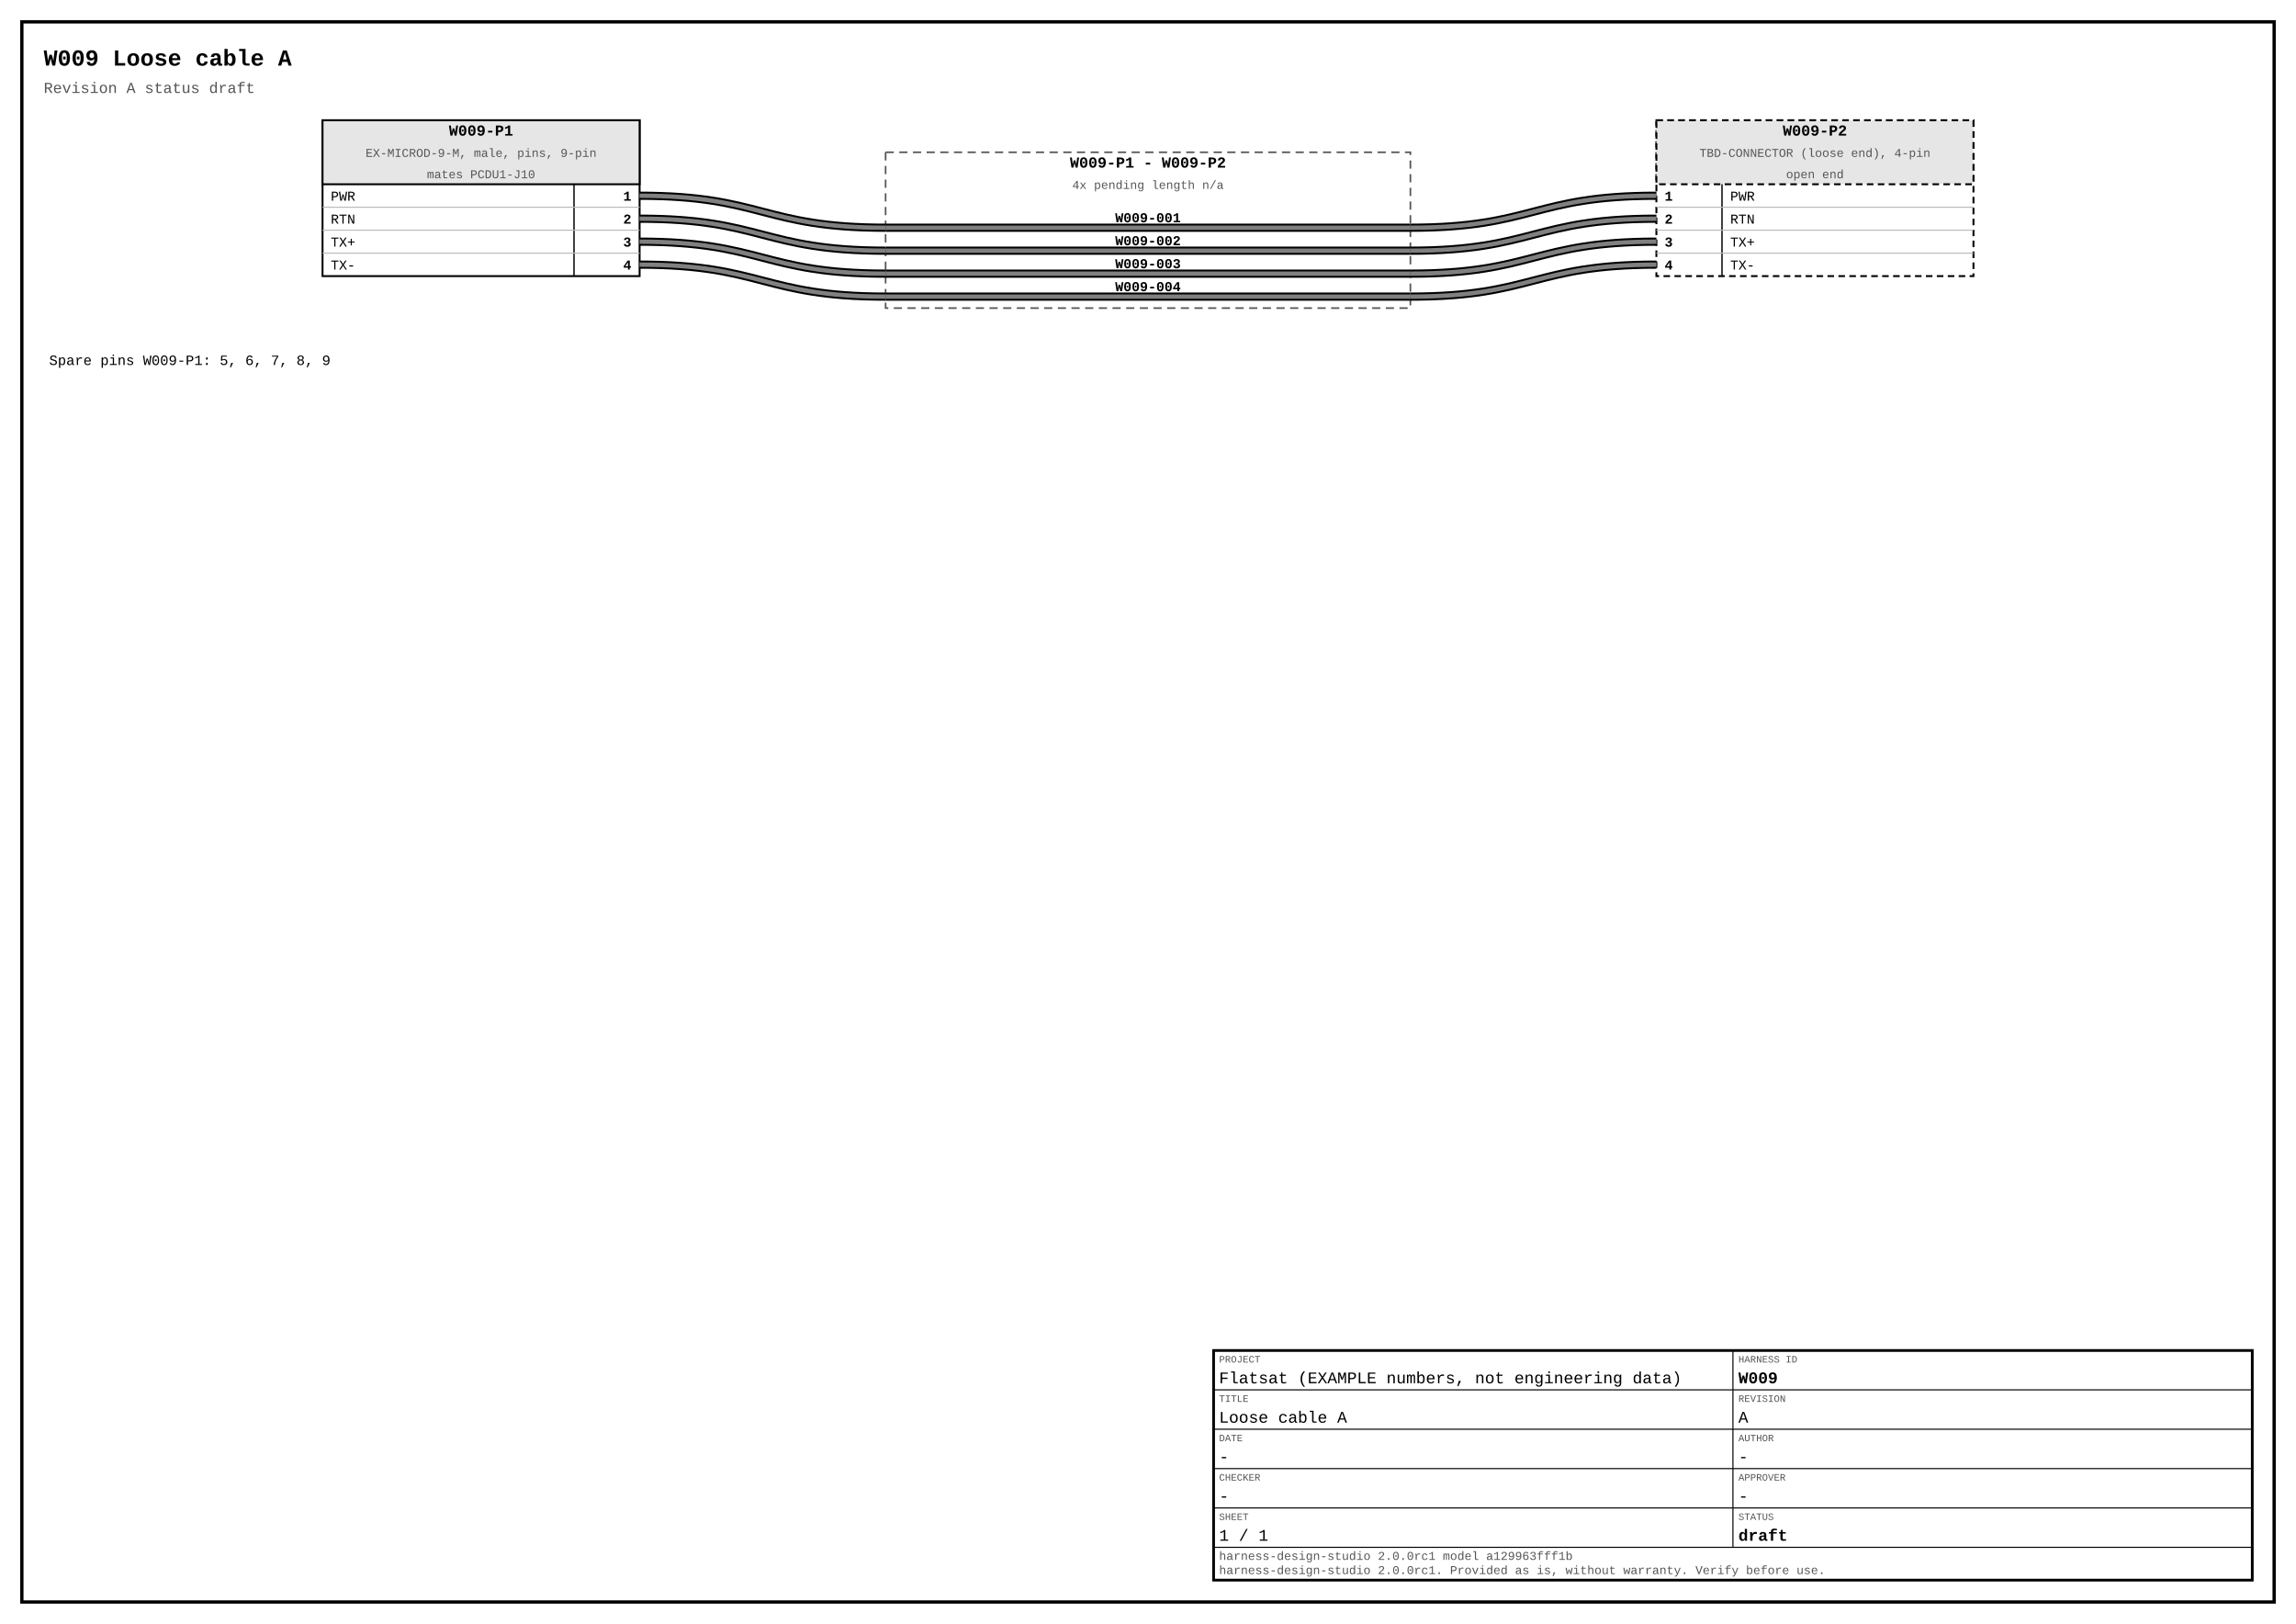
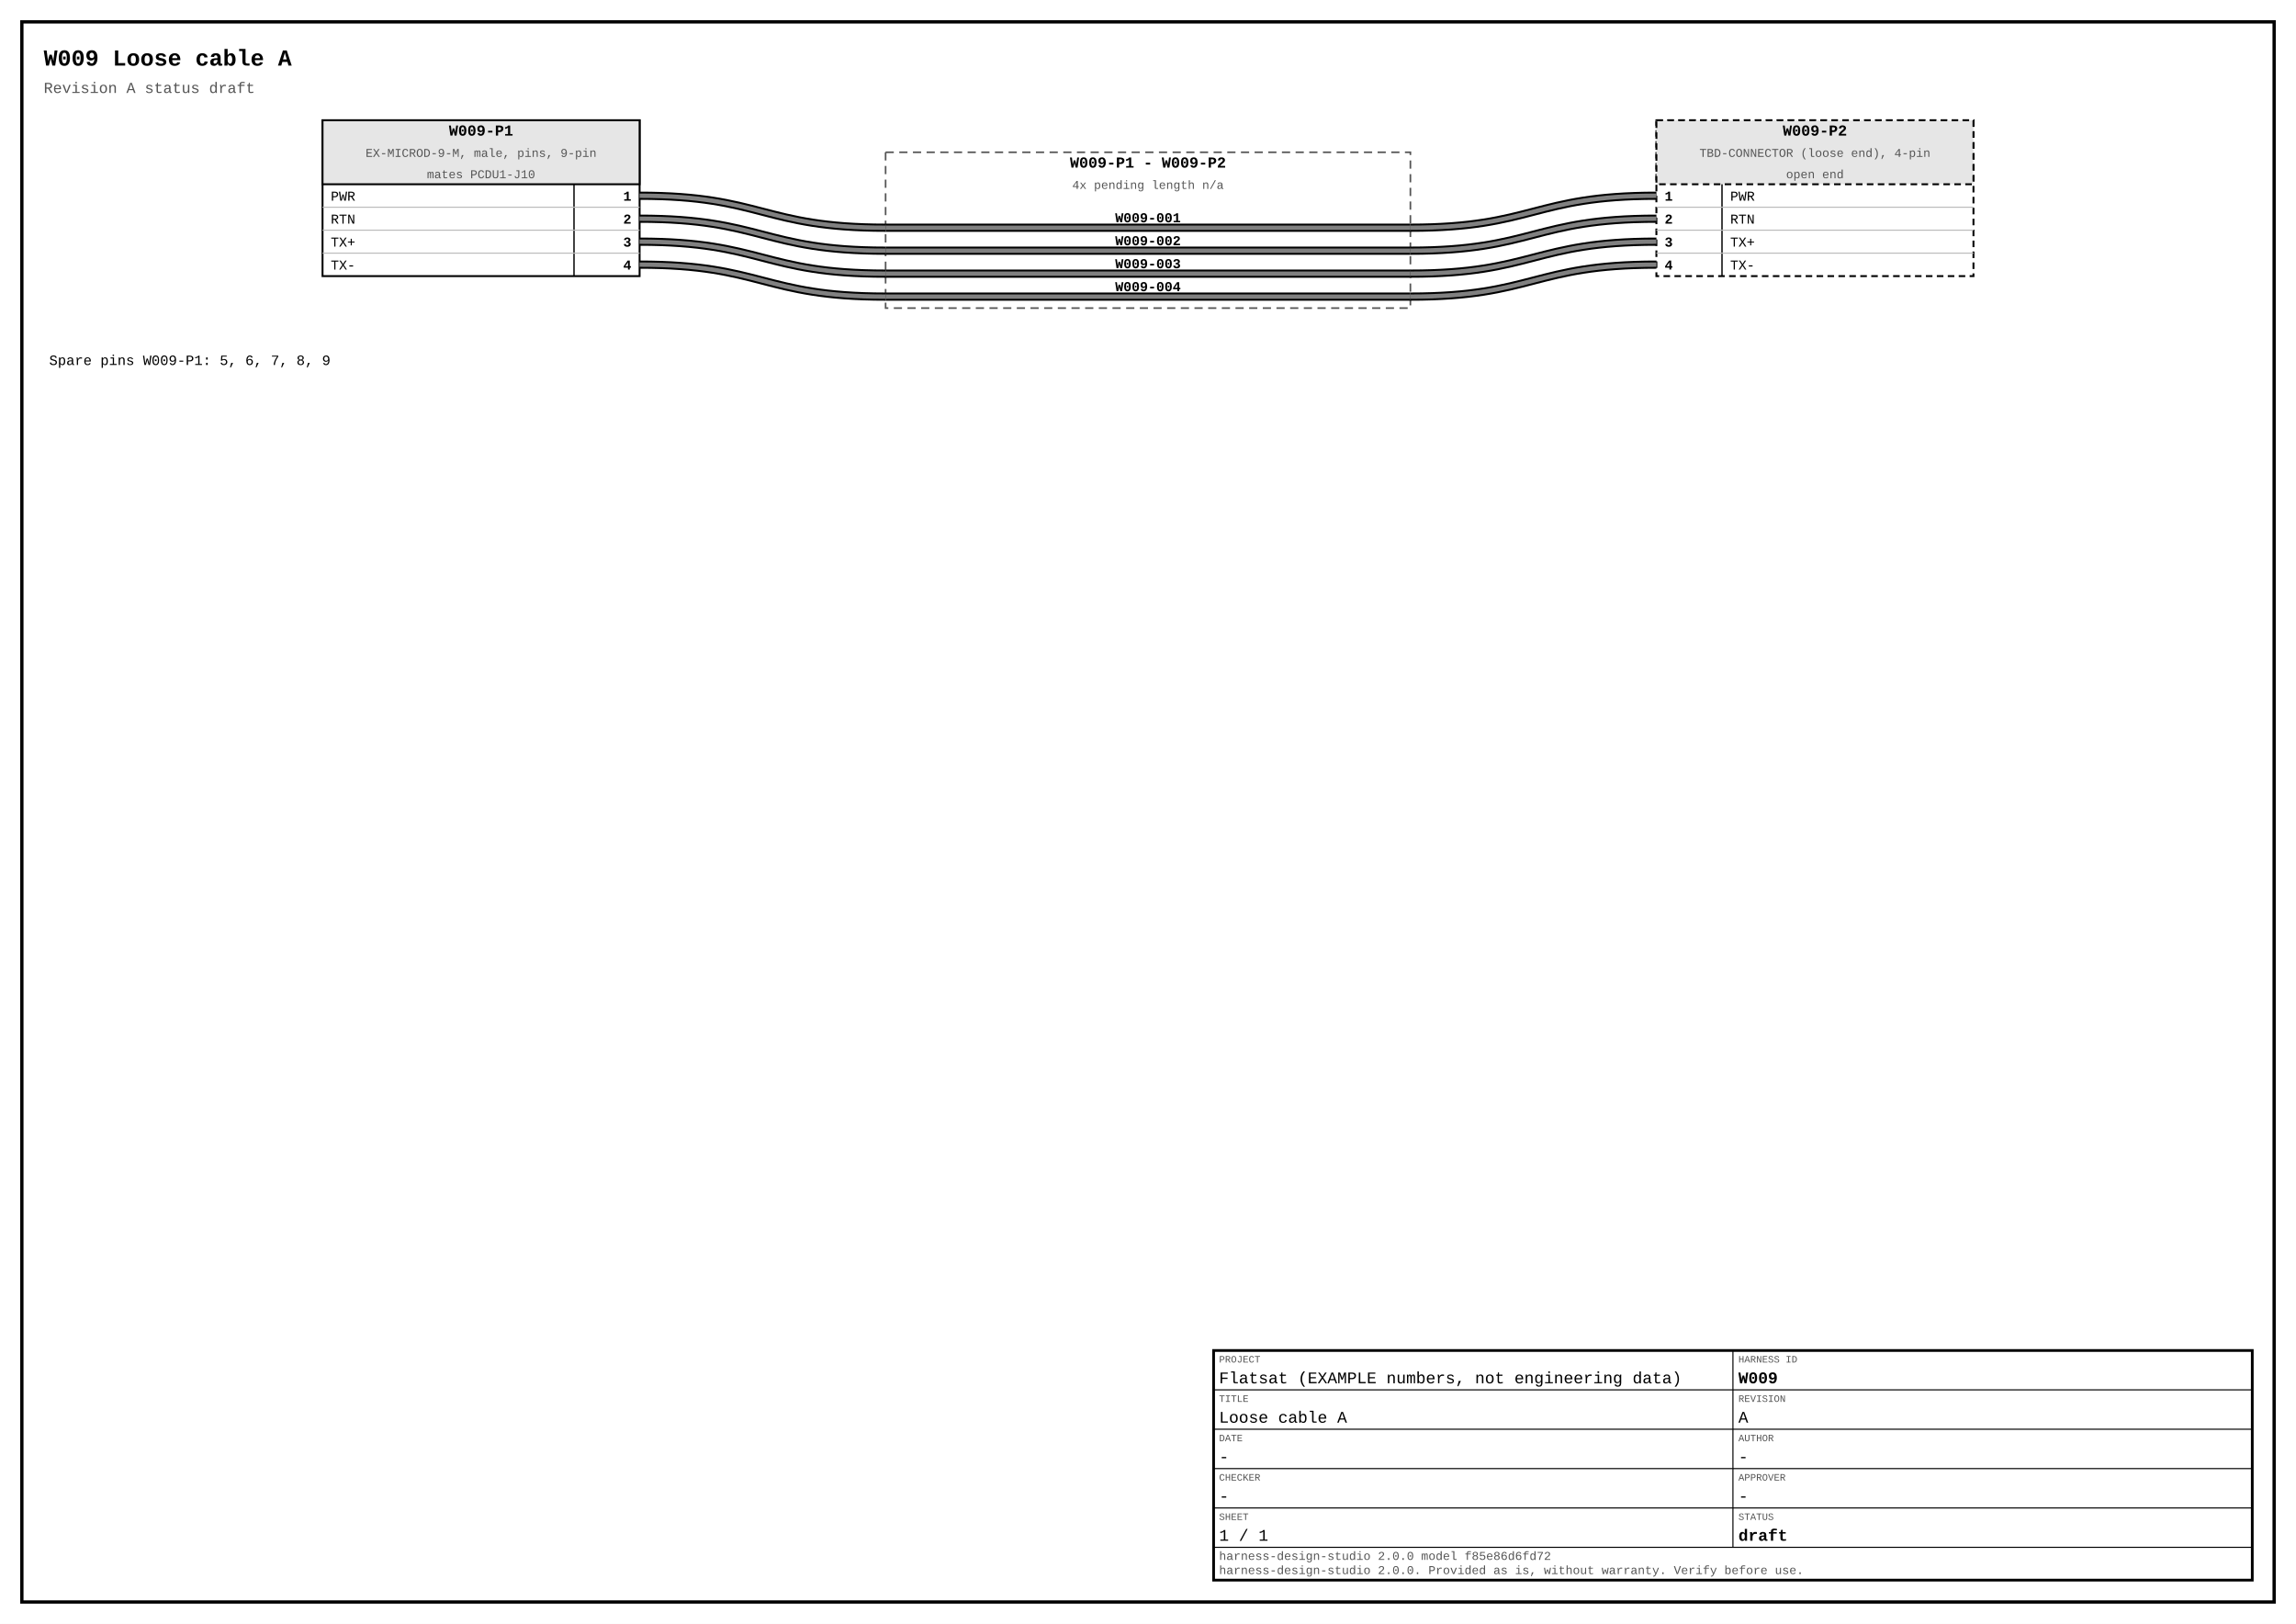
<svg xmlns="http://www.w3.org/2000/svg" width="420mm" height="297mm" viewBox="0 0 420 297" font-family="Courier New, Courier, monospace">
  <rect x="0" y="0" width="420" height="297" fill="#ffffff" />
  <rect x="4" y="4" width="412" height="289" fill="none" stroke="#000000" stroke-width="0.6" />
  <text x="8" y="12" font-size="4.2" font-weight="bold" text-anchor="start" fill="#000000">W009  Loose cable A</text>
  <text x="8" y="17" font-size="2.8" text-anchor="start" fill="#555555">Revision A  status draft</text>
  <rect x="59" y="22" width="58" height="28.5" fill="#ffffff" stroke="#000000" stroke-width="0.35" />
  <rect x="59" y="22" width="58" height="11.7" fill="#e6e6e6" stroke="#000000" stroke-width="0.35" />
  <text x="88" y="24.8" font-size="2.8" font-weight="bold" text-anchor="middle" fill="#000000">W009-P1</text>
  <text x="88" y="28.7" font-size="2.2" text-anchor="middle" fill="#555555">EX-MICROD-9-M, male, pins, 9-pin</text>
  <text x="88" y="32.6" font-size="2.2" text-anchor="middle" fill="#555555">mates PCDU1-J10</text>
  <line x1="105" y1="33.7" x2="105" y2="50.5" stroke="#000000" stroke-width="0.25" />
  <line x1="59" y1="37.9" x2="117" y2="37.9" stroke="#bbbbbb" stroke-width="0.2" />
  <text x="60.5" y="36.7" font-size="2.5" text-anchor="start" fill="#000000" data-ref="sig/W009-P1/1">PWR</text>
  <text x="115.5" y="36.7" font-size="2.5" font-weight="bold" text-anchor="end" fill="#000000" data-ref="pin/W009-P1/1">1</text>
  <line x1="59" y1="42.1" x2="117" y2="42.1" stroke="#bbbbbb" stroke-width="0.2" />
  <text x="60.5" y="40.9" font-size="2.5" text-anchor="start" fill="#000000" data-ref="sig/W009-P1/2">RTN</text>
  <text x="115.5" y="40.9" font-size="2.5" font-weight="bold" text-anchor="end" fill="#000000" data-ref="pin/W009-P1/2">2</text>
  <line x1="59" y1="46.3" x2="117" y2="46.3" stroke="#bbbbbb" stroke-width="0.2" />
  <text x="60.5" y="45.1" font-size="2.5" text-anchor="start" fill="#000000" data-ref="sig/W009-P1/3">TX+</text>
  <text x="115.5" y="45.1" font-size="2.5" font-weight="bold" text-anchor="end" fill="#000000" data-ref="pin/W009-P1/3">3</text>
  <text x="60.5" y="49.3" font-size="2.5" text-anchor="start" fill="#000000" data-ref="sig/W009-P1/4">TX-</text>
  <text x="115.5" y="49.3" font-size="2.5" font-weight="bold" text-anchor="end" fill="#000000" data-ref="pin/W009-P1/4">4</text>
  <rect x="303" y="22" width="58" height="28.5" fill="#ffffff" stroke="#000000" stroke-width="0.35" stroke-dasharray="1.2 0.8" />
  <rect x="303" y="22" width="58" height="11.7" fill="#e6e6e6" stroke="#000000" stroke-width="0.35" stroke-dasharray="1.2 0.8" />
  <text x="332" y="24.8" font-size="2.8" font-weight="bold" text-anchor="middle" fill="#000000">W009-P2</text>
  <text x="332" y="28.7" font-size="2.2" text-anchor="middle" fill="#555555" data-ref="part/W009-P2">TBD-CONNECTOR (loose end), 4-pin</text>
  <text x="332" y="32.6" font-size="2.2" text-anchor="middle" fill="#555555" data-ref="end/W009-P2">open end</text>
  <line x1="315" y1="33.7" x2="315" y2="50.5" stroke="#000000" stroke-width="0.25" />
  <line x1="303" y1="37.9" x2="361" y2="37.9" stroke="#bbbbbb" stroke-width="0.2" />
  <text x="304.5" y="36.7" font-size="2.5" font-weight="bold" text-anchor="start" fill="#000000" data-ref="pin/W009-P2/1">1</text>
  <text x="316.5" y="36.7" font-size="2.5" text-anchor="start" fill="#000000" data-ref="sig/W009-P2/1">PWR</text>
  <line x1="303" y1="42.1" x2="361" y2="42.1" stroke="#bbbbbb" stroke-width="0.2" />
  <text x="304.5" y="40.9" font-size="2.5" font-weight="bold" text-anchor="start" fill="#000000" data-ref="pin/W009-P2/2">2</text>
  <text x="316.5" y="40.9" font-size="2.5" text-anchor="start" fill="#000000" data-ref="sig/W009-P2/2">RTN</text>
  <line x1="303" y1="46.3" x2="361" y2="46.3" stroke="#bbbbbb" stroke-width="0.2" />
  <text x="304.5" y="45.1" font-size="2.5" font-weight="bold" text-anchor="start" fill="#000000" data-ref="pin/W009-P2/3">3</text>
  <text x="316.5" y="45.1" font-size="2.5" text-anchor="start" fill="#000000" data-ref="sig/W009-P2/3">TX+</text>
  <text x="304.5" y="49.3" font-size="2.5" font-weight="bold" text-anchor="start" fill="#000000" data-ref="pin/W009-P2/4">4</text>
  <text x="316.5" y="49.3" font-size="2.5" text-anchor="start" fill="#000000" data-ref="sig/W009-P2/4">TX-</text>
  <rect x="162" y="27.85" width="96" height="28.5" fill="none" stroke="#555555" stroke-width="0.3" stroke-dasharray="1.5 1" />
  <text x="210" y="30.65" font-size="2.8" font-weight="bold" text-anchor="middle" fill="#000000">W009-P1 - W009-P2</text>
  <text x="210" y="34.55" font-size="2.2" text-anchor="middle" fill="#555555">4x  pending  length n/a</text>
  <path d="M 117 35.8 C 139.5 35.8 139.5 41.65 162 41.65" fill="none" stroke="#000000" stroke-width="1.5" />
  <line x1="162" y1="41.65" x2="258" y2="41.65" stroke="#000000" stroke-width="1.5" />
  <path d="M 258 41.65 C 280.5 41.65 280.5 35.8 303 35.8" fill="none" stroke="#000000" stroke-width="1.5" />
  <path d="M 117 35.8 C 139.5 35.8 139.5 41.65 162 41.65" fill="none" stroke="#808080" stroke-width="0.8" />
  <line x1="162" y1="41.65" x2="258" y2="41.65" stroke="#808080" stroke-width="0.8" />
  <path d="M 258 41.65 C 280.5 41.65 280.5 35.8 303 35.8" fill="none" stroke="#808080" stroke-width="0.8" />
  <text x="210" y="40.65" font-size="2.5" font-weight="bold" text-anchor="middle" fill="#000000">W009-001</text>
  <path d="M 117 40 C 139.5 40 139.5 45.85 162 45.85" fill="none" stroke="#000000" stroke-width="1.5" />
  <line x1="162" y1="45.85" x2="258" y2="45.85" stroke="#000000" stroke-width="1.5" />
  <path d="M 258 45.85 C 280.5 45.85 280.5 40 303 40" fill="none" stroke="#000000" stroke-width="1.5" />
  <path d="M 117 40 C 139.5 40 139.5 45.85 162 45.85" fill="none" stroke="#808080" stroke-width="0.8" />
  <line x1="162" y1="45.85" x2="258" y2="45.85" stroke="#808080" stroke-width="0.8" />
  <path d="M 258 45.85 C 280.5 45.85 280.5 40 303 40" fill="none" stroke="#808080" stroke-width="0.8" />
  <text x="210" y="44.85" font-size="2.5" font-weight="bold" text-anchor="middle" fill="#000000">W009-002</text>
  <path d="M 117 44.2 C 139.5 44.2 139.5 50.05 162 50.05" fill="none" stroke="#000000" stroke-width="1.5" />
  <line x1="162" y1="50.05" x2="258" y2="50.05" stroke="#000000" stroke-width="1.5" />
  <path d="M 258 50.05 C 280.5 50.05 280.5 44.2 303 44.2" fill="none" stroke="#000000" stroke-width="1.5" />
  <path d="M 117 44.2 C 139.5 44.2 139.5 50.05 162 50.05" fill="none" stroke="#808080" stroke-width="0.8" />
  <line x1="162" y1="50.05" x2="258" y2="50.05" stroke="#808080" stroke-width="0.8" />
  <path d="M 258 50.05 C 280.5 50.05 280.5 44.2 303 44.2" fill="none" stroke="#808080" stroke-width="0.8" />
  <text x="210" y="49.05" font-size="2.5" font-weight="bold" text-anchor="middle" fill="#000000">W009-003</text>
  <path d="M 117 48.4 C 139.5 48.4 139.5 54.25 162 54.25" fill="none" stroke="#000000" stroke-width="1.5" />
  <line x1="162" y1="54.25" x2="258" y2="54.25" stroke="#000000" stroke-width="1.5" />
  <path d="M 258 54.25 C 280.5 54.25 280.5 48.4 303 48.4" fill="none" stroke="#000000" stroke-width="1.5" />
  <path d="M 117 48.4 C 139.5 48.4 139.5 54.25 162 54.25" fill="none" stroke="#808080" stroke-width="0.8" />
  <line x1="162" y1="54.25" x2="258" y2="54.25" stroke="#808080" stroke-width="0.8" />
  <path d="M 258 54.25 C 280.5 54.25 280.5 48.4 303 48.4" fill="none" stroke="#808080" stroke-width="0.8" />
  <text x="210" y="53.25" font-size="2.5" font-weight="bold" text-anchor="middle" fill="#000000">W009-004</text>
  <text x="9" y="66.75" font-size="2.6" text-anchor="start" fill="#000000">Spare pins W009-P1: 5, 6, 7, 8, 9</text>
  <rect x="222" y="247" width="190" height="42" fill="none" stroke="#000000" stroke-width="0.5" />
  <line x1="222" y1="247" x2="317" y2="247" stroke="#000000" stroke-width="0.2" />
  <text x="223" y="249.2" font-size="1.8" text-anchor="start" fill="#555555">PROJECT</text>
  <text x="223" y="253" font-size="3" text-anchor="start" fill="#000000">Flatsat (EXAMPLE numbers, not engineering data)</text>
  <line x1="317" y1="247" x2="412" y2="247" stroke="#000000" stroke-width="0.2" />
  <text x="318" y="249.2" font-size="1.8" text-anchor="start" fill="#555555">HARNESS ID</text>
  <text x="318" y="253" font-size="3" font-weight="bold" text-anchor="start" fill="#000000">W009</text>
  <line x1="222" y1="254.2" x2="317" y2="254.2" stroke="#000000" stroke-width="0.2" />
  <text x="223" y="256.4" font-size="1.8" text-anchor="start" fill="#555555">TITLE</text>
  <text x="223" y="260.2" font-size="3" text-anchor="start" fill="#000000">Loose cable A</text>
  <line x1="317" y1="254.2" x2="412" y2="254.2" stroke="#000000" stroke-width="0.2" />
  <text x="318" y="256.4" font-size="1.8" text-anchor="start" fill="#555555">REVISION</text>
  <text x="318" y="260.2" font-size="3" text-anchor="start" fill="#000000">A</text>
  <line x1="222" y1="261.4" x2="317" y2="261.4" stroke="#000000" stroke-width="0.2" />
  <text x="223" y="263.6" font-size="1.8" text-anchor="start" fill="#555555">DATE</text>
  <text x="223" y="267.4" font-size="3" text-anchor="start" fill="#000000">-</text>
  <line x1="317" y1="261.4" x2="412" y2="261.4" stroke="#000000" stroke-width="0.2" />
  <text x="318" y="263.6" font-size="1.8" text-anchor="start" fill="#555555">AUTHOR</text>
  <text x="318" y="267.4" font-size="3" text-anchor="start" fill="#000000">-</text>
  <line x1="222" y1="268.6" x2="317" y2="268.6" stroke="#000000" stroke-width="0.2" />
  <text x="223" y="270.8" font-size="1.8" text-anchor="start" fill="#555555">CHECKER</text>
  <text x="223" y="274.6" font-size="3" text-anchor="start" fill="#000000">-</text>
  <line x1="317" y1="268.6" x2="412" y2="268.6" stroke="#000000" stroke-width="0.2" />
  <text x="318" y="270.8" font-size="1.8" text-anchor="start" fill="#555555">APPROVER</text>
  <text x="318" y="274.6" font-size="3" text-anchor="start" fill="#000000">-</text>
  <line x1="222" y1="275.8" x2="317" y2="275.8" stroke="#000000" stroke-width="0.2" />
  <text x="223" y="278" font-size="1.8" text-anchor="start" fill="#555555">SHEET</text>
  <text x="223" y="281.8" font-size="3" text-anchor="start" fill="#000000">1 / 1</text>
  <line x1="317" y1="275.8" x2="412" y2="275.8" stroke="#000000" stroke-width="0.2" />
  <text x="318" y="278" font-size="1.8" text-anchor="start" fill="#555555">STATUS</text>
  <text x="318" y="281.8" font-size="3" font-weight="bold" text-anchor="start" fill="#000000">draft</text>
  <line x1="317" y1="247" x2="317" y2="283" stroke="#000000" stroke-width="0.2" />
  <line x1="222" y1="283" x2="412" y2="283" stroke="#000000" stroke-width="0.2" />
-   <text x="223" y="285.3" font-size="2.2" text-anchor="start" fill="#555555">harness-design-studio 2.0.0rc1 model a129963fff1b</text>
-   <text x="223" y="287.9" font-size="2.2" text-anchor="start" fill="#555555">harness-design-studio 2.0.0rc1. Provided as is, without warranty. Verify before use.</text>
+   <text x="223" y="285.3" font-size="2.2" text-anchor="start" fill="#555555">harness-design-studio 2.0.0 model f85e86d6fd72</text>
+   <text x="223" y="287.9" font-size="2.2" text-anchor="start" fill="#555555">harness-design-studio 2.0.0. Provided as is, without warranty. Verify before use.</text>
</svg>
